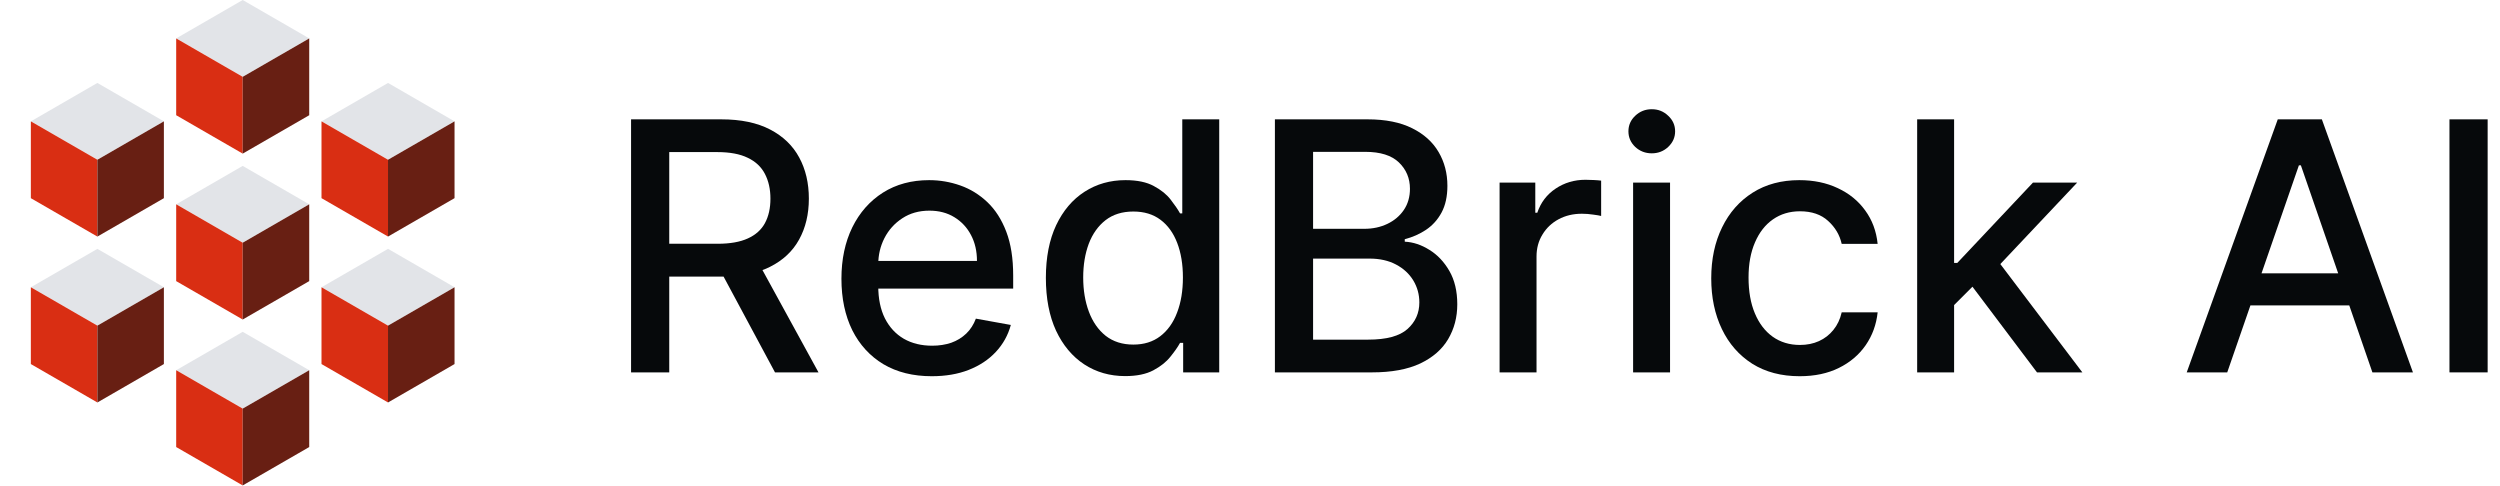
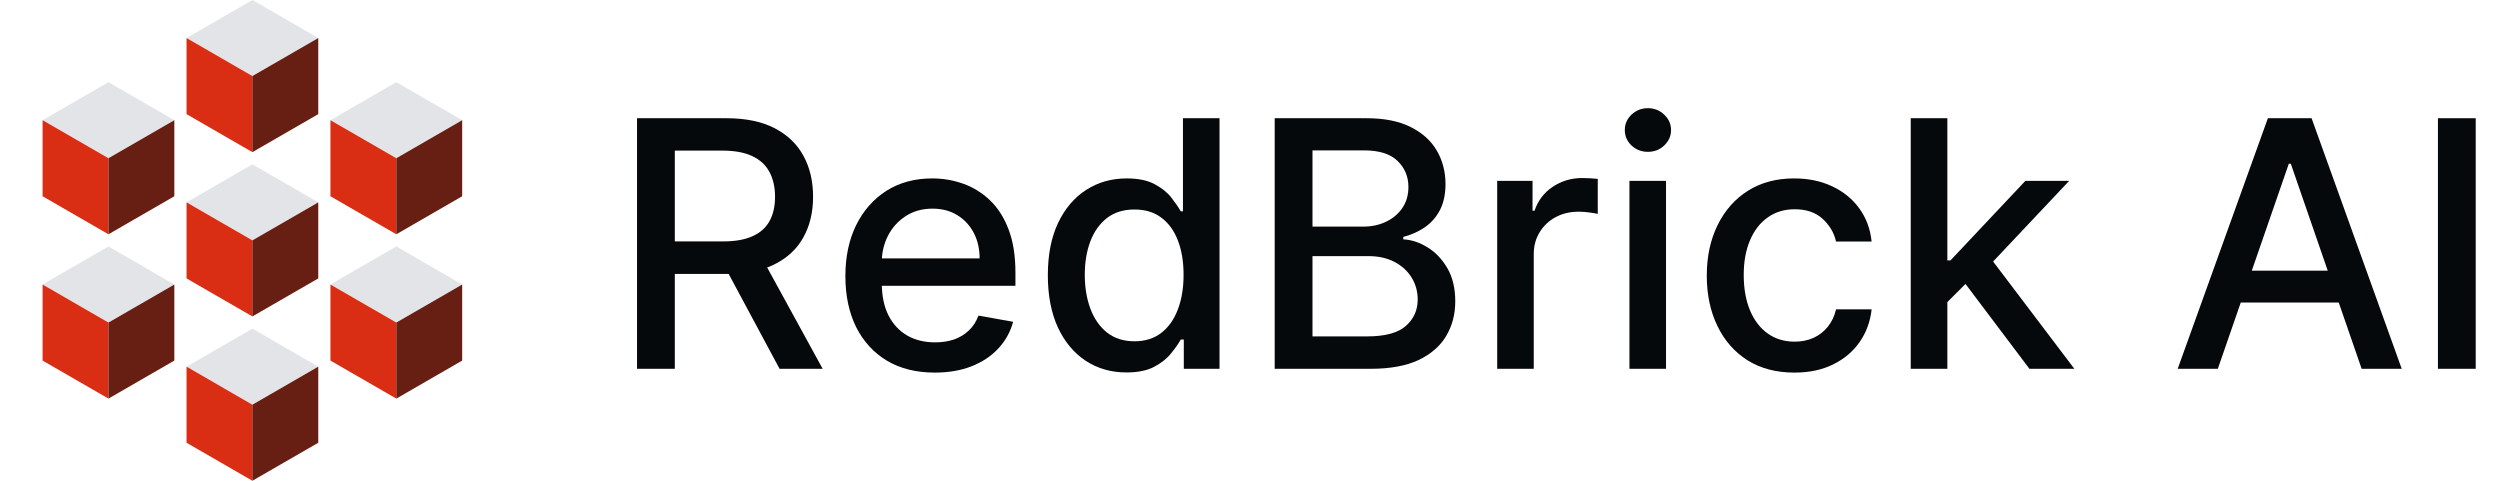
- <svg xmlns="http://www.w3.org/2000/svg" width="103" height="20" viewBox="0 0 103 20" fill="none">
-   <path d="M6.753 5L4.012 3.417L1.271 5L4.012 6.582L6.753 5Z" fill="#E2E4E8" />
-   <path d="M1.271 8.165L4.012 9.747V6.582L1.271 5V8.165Z" fill="#D92E13" />
-   <path d="M6.752 8.165V5L4.012 6.582V9.747L6.752 8.165Z" fill="#681F13" />
-   <path d="M6.753 11.835L4.012 10.253L1.271 11.835L4.012 13.418L6.753 11.835Z" fill="#E2E4E8" />
-   <path d="M1.271 14.999L4.012 16.582V13.417L1.271 11.835V14.999Z" fill="#D92E13" />
-   <path d="M6.752 14.999V11.835L4.012 13.417V16.582L6.752 14.999Z" fill="#681F13" />
-   <path d="M12.74 1.582L9.999 0L7.259 1.582L9.999 3.165L12.74 1.582Z" fill="#E2E4E8" />
-   <path d="M7.259 4.747L9.999 6.329V3.165L7.259 1.583V4.747Z" fill="#D92E13" />
-   <path d="M12.74 4.747V1.583L9.999 3.165V6.329L12.74 4.747Z" fill="#681F13" />
-   <path d="M12.74 8.418L9.999 6.835L7.259 8.418L9.999 10L12.74 8.418Z" fill="#E2E4E8" />
-   <path d="M7.259 11.582L9.999 13.164V10L7.259 8.417V11.582Z" fill="#D92E13" />
-   <path d="M12.74 11.582V8.417L9.999 10V13.164L12.74 11.582Z" fill="#681F13" />
-   <path d="M12.74 15.253L9.999 13.671L7.259 15.253L9.999 16.835L12.74 15.253Z" fill="#E2E4E8" />
-   <path d="M7.259 18.418L9.999 20V16.835L7.259 15.253V18.418Z" fill="#D92E13" />
-   <path d="M12.74 18.418V15.253L9.999 16.835V20L12.74 18.418Z" fill="#681F13" />
-   <path d="M18.727 5L15.987 3.417L13.246 5L15.987 6.582L18.727 5Z" fill="#E2E4E8" />
-   <path d="M13.246 8.164L15.987 9.746V6.582L13.246 5V8.164Z" fill="#D92E13" />
-   <path d="M18.727 8.164V5L15.986 6.582V9.746L18.727 8.164Z" fill="#681F13" />
-   <path d="M18.727 11.835L15.987 10.252L13.246 11.835L15.987 13.417L18.727 11.835Z" fill="#E2E4E8" />
-   <path d="M13.246 14.999L15.987 16.582V13.417L13.246 11.835V14.999Z" fill="#D92E13" />
-   <path d="M18.727 14.999V11.835L15.986 13.417V16.582L18.727 14.999Z" fill="#681F13" />
-   <path d="M26 15.342V4.917H29.716C30.523 4.917 31.194 5.057 31.727 5.335C32.263 5.613 32.663 5.998 32.928 6.49C33.193 6.979 33.325 7.544 33.325 8.185C33.325 8.823 33.191 9.385 32.923 9.87C32.658 10.352 32.258 10.727 31.721 10.995C31.189 11.263 30.518 11.397 29.711 11.397H26.896V10.043H29.568C30.077 10.043 30.491 9.97 30.81 9.824C31.133 9.678 31.369 9.466 31.518 9.188C31.667 8.91 31.742 8.576 31.742 8.185C31.742 7.792 31.665 7.451 31.513 7.162C31.363 6.874 31.128 6.653 30.805 6.5C30.486 6.344 30.067 6.266 29.548 6.266H27.573V15.342H26ZM31.146 10.639L33.722 15.342H31.93L29.405 10.639H31.146Z" fill="#06090B" />
-   <path d="M38.388 15.5C37.618 15.5 36.955 15.335 36.398 15.006C35.845 14.674 35.417 14.207 35.115 13.607C34.817 13.002 34.667 12.295 34.667 11.484C34.667 10.683 34.817 9.977 35.115 9.366C35.417 8.755 35.838 8.279 36.378 7.936C36.921 7.593 37.555 7.422 38.282 7.422C38.723 7.422 39.15 7.495 39.564 7.641C39.978 7.787 40.35 8.016 40.679 8.328C41.008 8.64 41.268 9.046 41.458 9.544C41.648 10.04 41.743 10.642 41.743 11.351V11.891H35.528V10.751H40.251C40.251 10.35 40.17 9.996 40.007 9.687C39.844 9.375 39.615 9.129 39.32 8.949C39.028 8.769 38.685 8.679 38.292 8.679C37.864 8.679 37.491 8.784 37.172 8.995C36.856 9.202 36.612 9.473 36.439 9.809C36.269 10.142 36.184 10.503 36.184 10.893V11.784C36.184 12.307 36.276 12.751 36.459 13.118C36.646 13.484 36.905 13.764 37.238 13.958C37.571 14.148 37.959 14.243 38.404 14.243C38.692 14.243 38.955 14.202 39.193 14.121C39.43 14.036 39.636 13.91 39.809 13.744C39.982 13.578 40.114 13.372 40.206 13.128L41.646 13.388C41.531 13.812 41.324 14.183 41.025 14.502C40.73 14.818 40.358 15.064 39.91 15.24C39.466 15.414 38.959 15.5 38.388 15.5Z" fill="#06090B" />
-   <path d="M46.358 15.495C45.727 15.495 45.164 15.334 44.669 15.011C44.176 14.686 43.79 14.222 43.508 13.622C43.23 13.018 43.09 12.293 43.09 11.448C43.09 10.603 43.231 9.88 43.513 9.28C43.798 8.679 44.188 8.219 44.684 7.9C45.179 7.581 45.741 7.422 46.369 7.422C46.854 7.422 47.244 7.503 47.539 7.666C47.838 7.826 48.069 8.012 48.232 8.226C48.398 8.44 48.527 8.628 48.618 8.791H48.71V4.917H50.232V15.342H48.746V14.126H48.618C48.527 14.292 48.395 14.482 48.221 14.696C48.052 14.91 47.818 15.096 47.519 15.256C47.22 15.415 46.834 15.495 46.358 15.495ZM46.694 14.197C47.132 14.197 47.502 14.082 47.804 13.851C48.109 13.617 48.34 13.293 48.496 12.879C48.656 12.464 48.736 11.983 48.736 11.433C48.736 10.89 48.657 10.415 48.501 10.008C48.345 9.6 48.116 9.283 47.814 9.056C47.512 8.828 47.139 8.715 46.694 8.715C46.236 8.715 45.855 8.834 45.549 9.071C45.244 9.309 45.013 9.633 44.857 10.043C44.704 10.454 44.628 10.917 44.628 11.433C44.628 11.956 44.706 12.425 44.862 12.843C45.018 13.26 45.249 13.591 45.554 13.835C45.863 14.076 46.243 14.197 46.694 14.197Z" fill="#06090B" />
-   <path d="M52.526 15.342V4.917H56.344C57.084 4.917 57.697 5.04 58.182 5.284C58.667 5.525 59.03 5.852 59.271 6.266C59.512 6.677 59.633 7.14 59.633 7.656C59.633 8.09 59.553 8.457 59.393 8.755C59.234 9.051 59.02 9.288 58.752 9.468C58.487 9.645 58.195 9.773 57.876 9.855V9.957C58.222 9.974 58.56 10.086 58.889 10.293C59.222 10.496 59.497 10.787 59.714 11.163C59.931 11.54 60.04 11.998 60.04 12.537C60.04 13.07 59.914 13.549 59.663 13.973C59.415 14.394 59.032 14.728 58.513 14.976C57.993 15.22 57.33 15.342 56.522 15.342H52.526ZM54.099 13.993H56.37C57.123 13.993 57.663 13.847 57.988 13.556C58.314 13.264 58.477 12.899 58.477 12.461C58.477 12.132 58.394 11.83 58.228 11.555C58.061 11.28 57.824 11.061 57.515 10.898C57.21 10.736 56.846 10.654 56.426 10.654H54.099V13.993ZM54.099 9.427H56.207C56.56 9.427 56.877 9.359 57.159 9.224C57.444 9.088 57.669 8.898 57.836 8.654C58.005 8.406 58.09 8.114 58.09 7.778C58.09 7.347 57.939 6.986 57.637 6.694C57.335 6.402 56.872 6.256 56.248 6.256H54.099V9.427Z" fill="#06090B" />
-   <path d="M61.783 15.342V7.524H63.254V8.766H63.336C63.478 8.345 63.729 8.014 64.089 7.773C64.452 7.529 64.863 7.407 65.321 7.407C65.416 7.407 65.528 7.41 65.657 7.417C65.789 7.423 65.893 7.432 65.967 7.442V8.898C65.906 8.881 65.798 8.862 65.642 8.842C65.486 8.818 65.329 8.806 65.173 8.806C64.814 8.806 64.493 8.883 64.211 9.035C63.933 9.185 63.712 9.393 63.55 9.662C63.387 9.926 63.305 10.228 63.305 10.568V15.342H61.783Z" fill="#06090B" />
-   <path d="M67.284 15.342V7.524H68.806V15.342H67.284ZM68.053 6.317C67.788 6.317 67.561 6.229 67.371 6.053C67.184 5.873 67.091 5.659 67.091 5.411C67.091 5.16 67.184 4.946 67.371 4.77C67.561 4.59 67.788 4.5 68.053 4.5C68.318 4.5 68.543 4.59 68.73 4.77C68.92 4.946 69.015 5.16 69.015 5.411C69.015 5.659 68.92 5.873 68.73 6.053C68.543 6.229 68.318 6.317 68.053 6.317Z" fill="#06090B" />
-   <path d="M74.147 15.5C73.391 15.5 72.739 15.329 72.193 14.986C71.65 14.64 71.232 14.163 70.941 13.556C70.649 12.948 70.503 12.252 70.503 11.469C70.503 10.675 70.652 9.974 70.951 9.366C71.249 8.755 71.67 8.279 72.213 7.936C72.756 7.593 73.396 7.422 74.132 7.422C74.726 7.422 75.255 7.532 75.72 7.753C76.185 7.97 76.56 8.275 76.845 8.669C77.134 9.063 77.305 9.522 77.359 10.048H75.878C75.797 9.682 75.61 9.366 75.318 9.102C75.03 8.837 74.643 8.705 74.157 8.705C73.733 8.705 73.362 8.817 73.043 9.04C72.727 9.261 72.481 9.577 72.305 9.987C72.128 10.395 72.04 10.876 72.04 11.433C72.04 12.003 72.126 12.495 72.3 12.909C72.473 13.323 72.717 13.644 73.033 13.871C73.352 14.098 73.727 14.212 74.157 14.212C74.446 14.212 74.707 14.16 74.941 14.054C75.179 13.946 75.377 13.791 75.537 13.591C75.7 13.391 75.814 13.15 75.878 12.868H77.359C77.305 13.374 77.14 13.825 76.866 14.222C76.591 14.619 76.222 14.932 75.761 15.159C75.303 15.386 74.765 15.5 74.147 15.5Z" fill="#06090B" />
-   <path d="M80.387 12.69L80.376 10.832H80.641L83.757 7.524H85.579L82.026 11.29H81.787L80.387 12.69ZM78.987 15.342V4.917H80.509V15.342H78.987ZM83.924 15.342L81.125 11.626L82.173 10.562L85.793 15.342H83.924Z" fill="#06090B" />
-   <path d="M91.762 15.342H90.093L93.844 4.917H95.661L99.413 15.342H97.743L94.796 6.811H94.715L91.762 15.342ZM92.042 11.26H97.458V12.583H92.042V11.26Z" fill="#06090B" />
-   <path d="M102.491 4.917V15.342H100.918V4.917H102.491Z" fill="#06090B" />
+ <svg xmlns="http://www.w3.org/2000/svg" width="208px" height="40px" viewBox="0 0 206 40" version="1.1">
+   <g id="surface1">
+     <path style=" stroke:none;fill-rule:nonzero;fill:rgb(88.627%,89.412%,90.98%);fill-opacity:1;" d="M 13.504 10 L 8.023 6.836 L 2.543 10 L 8.023 13.164 Z M 13.504 10 " />
+     <path style=" stroke:none;fill-rule:nonzero;fill:rgb(85.098%,18.039%,7.451%);fill-opacity:1;" d="M 2.543 16.328 L 8.023 19.492 L 8.023 13.164 L 2.543 10 Z M 2.543 16.328 " />
+     <path style=" stroke:none;fill-rule:nonzero;fill:rgb(40.784%,12.157%,7.451%);fill-opacity:1;" d="M 13.504 16.328 L 13.504 10 L 8.023 13.164 L 8.023 19.492 Z M 13.504 16.328 " />
+     <path style=" stroke:none;fill-rule:nonzero;fill:rgb(88.627%,89.412%,90.98%);fill-opacity:1;" d="M 13.504 23.672 L 8.023 20.504 L 2.543 23.672 L 8.023 26.836 Z M 13.504 23.672 " />
+     <path style=" stroke:none;fill-rule:nonzero;fill:rgb(85.098%,18.039%,7.451%);fill-opacity:1;" d="M 2.543 30 L 8.023 33.164 L 8.023 26.836 L 2.543 23.672 Z M 2.543 30 " />
+     <path style=" stroke:none;fill-rule:nonzero;fill:rgb(40.784%,12.157%,7.451%);fill-opacity:1;" d="M 13.504 30 L 13.504 23.672 L 8.023 26.836 L 8.023 33.164 Z M 13.504 30 " />
+     <path style=" stroke:none;fill-rule:nonzero;fill:rgb(88.627%,89.412%,90.98%);fill-opacity:1;" d="M 25.48 3.164 L 20 0 L 14.52 3.164 L 20 6.328 Z M 25.48 3.164 " />
+     <path style=" stroke:none;fill-rule:nonzero;fill:rgb(85.098%,18.039%,7.451%);fill-opacity:1;" d="M 14.52 9.496 L 20 12.66 L 20 6.328 L 14.52 3.164 Z M 14.52 9.496 " />
+     <path style=" stroke:none;fill-rule:nonzero;fill:rgb(40.784%,12.157%,7.451%);fill-opacity:1;" d="M 25.48 9.496 L 25.48 3.164 L 19.996 6.328 L 19.996 12.66 Z M 25.48 9.496 " />
+     <path style=" stroke:none;fill-rule:nonzero;fill:rgb(88.627%,89.412%,90.98%);fill-opacity:1;" d="M 25.48 16.836 L 20 13.672 L 14.52 16.836 L 20 20 Z M 25.48 16.836 " />
+     <path style=" stroke:none;fill-rule:nonzero;fill:rgb(85.098%,18.039%,7.451%);fill-opacity:1;" d="M 14.52 23.164 L 20 26.328 L 20 20 L 14.52 16.836 Z M 14.52 23.164 " />
+     <path style=" stroke:none;fill-rule:nonzero;fill:rgb(40.784%,12.157%,7.451%);fill-opacity:1;" d="M 25.48 23.164 L 25.48 16.836 L 19.996 20 L 19.996 26.328 Z M 25.48 23.164 " />
+     <path style=" stroke:none;fill-rule:nonzero;fill:rgb(88.627%,89.412%,90.98%);fill-opacity:1;" d="M 25.48 30.508 L 20 27.344 L 14.52 30.508 L 20 33.672 Z M 25.48 30.508 " />
+     <path style=" stroke:none;fill-rule:nonzero;fill:rgb(85.098%,18.039%,7.451%);fill-opacity:1;" d="M 14.52 36.836 L 20 40 L 20 33.672 L 14.52 30.504 Z M 14.52 36.836 " />
+     <path style=" stroke:none;fill-rule:nonzero;fill:rgb(40.784%,12.157%,7.451%);fill-opacity:1;" d="M 25.48 36.836 L 25.48 30.504 L 19.996 33.672 L 19.996 40 Z M 25.48 36.836 " />
+     <path style=" stroke:none;fill-rule:nonzero;fill:rgb(88.627%,89.412%,90.98%);fill-opacity:1;" d="M 37.453 10 L 31.973 6.836 L 26.492 10 L 31.973 13.164 Z M 37.453 10 " />
+     <path style=" stroke:none;fill-rule:nonzero;fill:rgb(85.098%,18.039%,7.451%);fill-opacity:1;" d="M 26.492 16.328 L 31.973 19.492 L 31.973 13.164 L 26.492 10 Z M 26.492 16.328 " />
+     <path style=" stroke:none;fill-rule:nonzero;fill:rgb(40.784%,12.157%,7.451%);fill-opacity:1;" d="M 37.453 16.328 L 37.453 10 L 31.973 13.164 L 31.973 19.492 Z M 37.453 16.328 " />
+     <path style=" stroke:none;fill-rule:nonzero;fill:rgb(88.627%,89.412%,90.98%);fill-opacity:1;" d="M 37.453 23.668 L 31.973 20.504 L 26.492 23.668 L 31.973 26.836 Z M 37.453 23.668 " />
+     <path style=" stroke:none;fill-rule:nonzero;fill:rgb(85.098%,18.039%,7.451%);fill-opacity:1;" d="M 26.492 30 L 31.973 33.164 L 31.973 26.836 L 26.492 23.672 Z M 26.492 30 " />
+     <path style=" stroke:none;fill-rule:nonzero;fill:rgb(40.784%,12.157%,7.451%);fill-opacity:1;" d="M 37.453 30 L 37.453 23.672 L 31.973 26.836 L 31.973 33.164 Z M 37.453 30 " />
+     <path style=" stroke:none;fill-rule:nonzero;fill:rgb(2.353%,3.529%,4.314%);fill-opacity:1;" d="M 52 30.684 L 52 9.836 L 59.434 9.836 C 61.047 9.836 62.387 10.113 63.453 10.668 C 64.527 11.227 65.328 11.996 65.855 12.98 C 66.387 13.957 66.648 15.09 66.648 16.371 C 66.648 17.648 66.383 18.77 65.844 19.742 C 65.316 20.703 64.516 21.453 63.441 21.992 C 62.379 22.527 61.035 22.793 59.422 22.793 L 53.793 22.793 L 53.793 20.086 L 59.137 20.086 C 60.156 20.086 60.984 19.941 61.621 19.648 C 62.266 19.355 62.738 18.934 63.035 18.375 C 63.336 17.82 63.484 17.152 63.484 16.371 C 63.484 15.582 63.332 14.902 63.027 14.324 C 62.727 13.746 62.254 13.305 61.609 13 C 60.973 12.688 60.133 12.531 59.098 12.531 L 55.145 12.531 L 55.145 30.684 Z M 62.293 21.277 L 67.445 30.684 L 63.859 30.684 L 58.812 21.277 Z M 62.293 21.277 " />
+     <path style=" stroke:none;fill-rule:nonzero;fill:rgb(2.353%,3.529%,4.314%);fill-opacity:1;" d="M 76.777 31 C 75.234 31 73.91 30.672 72.797 30.012 C 71.691 29.348 70.836 28.414 70.23 27.215 C 69.633 26.004 69.336 24.59 69.336 22.969 C 69.336 21.367 69.633 19.953 70.23 18.734 C 70.836 17.512 71.676 16.559 72.754 15.871 C 73.84 15.188 75.109 14.844 76.562 14.844 C 77.445 14.844 78.301 14.988 79.129 15.281 C 79.957 15.574 80.699 16.031 81.359 16.656 C 82.016 17.281 82.535 18.09 82.914 19.09 C 83.297 20.078 83.484 21.285 83.484 22.703 L 83.484 23.781 L 71.055 23.781 L 71.055 21.5 L 80.504 21.5 C 80.504 20.699 80.34 19.992 80.016 19.375 C 79.688 18.75 79.23 18.258 78.641 17.898 C 78.055 17.539 77.371 17.359 76.582 17.359 C 75.727 17.359 74.98 17.57 74.344 17.988 C 73.711 18.402 73.223 18.945 72.879 19.617 C 72.539 20.285 72.367 21.008 72.367 21.785 L 72.367 23.566 C 72.367 24.613 72.551 25.504 72.918 26.234 C 73.293 26.969 73.812 27.527 74.477 27.914 C 75.141 28.297 75.918 28.484 76.809 28.484 C 77.383 28.484 77.91 28.402 78.387 28.242 C 78.859 28.07 79.27 27.82 79.617 27.488 C 79.965 27.156 80.227 26.746 80.41 26.258 L 83.293 26.773 C 83.062 27.625 82.648 28.367 82.051 29.004 C 81.461 29.637 80.715 30.129 79.82 30.48 C 78.93 30.828 77.918 31 76.777 31 Z M 76.777 31 " />
+     <path style=" stroke:none;fill-rule:nonzero;fill:rgb(2.353%,3.529%,4.314%);fill-opacity:1;" d="M 92.719 30.988 C 91.453 30.988 90.328 30.668 89.336 30.023 C 88.352 29.371 87.578 28.445 87.016 27.242 C 86.461 26.035 86.18 24.586 86.18 22.895 C 86.18 21.207 86.461 19.762 87.027 18.559 C 87.598 17.359 88.375 16.438 89.367 15.801 C 90.359 15.164 91.48 14.844 92.738 14.844 C 93.707 14.844 94.488 15.008 95.078 15.332 C 95.676 15.652 96.137 16.023 96.465 16.453 C 96.797 16.879 97.055 17.258 97.238 17.582 L 97.422 17.582 L 97.422 9.836 L 100.465 9.836 L 100.465 30.684 L 97.492 30.684 L 97.492 28.25 L 97.238 28.25 C 97.055 28.582 96.789 28.965 96.441 29.391 C 96.105 29.82 95.637 30.191 95.039 30.512 C 94.441 30.832 93.668 30.988 92.719 30.988 Z M 93.391 28.395 C 94.266 28.395 95.004 28.164 95.609 27.703 C 96.219 27.234 96.68 26.586 96.992 25.758 C 97.312 24.93 97.473 23.965 97.473 22.867 C 97.473 21.781 97.316 20.828 97.004 20.016 C 96.691 19.199 96.234 18.566 95.629 18.113 C 95.023 17.656 94.277 17.43 93.391 17.43 C 92.473 17.43 91.711 17.668 91.098 18.141 C 90.488 18.617 90.027 19.266 89.715 20.086 C 89.406 20.906 89.254 21.836 89.254 22.867 C 89.254 23.91 89.41 24.852 89.723 25.688 C 90.035 26.52 90.496 27.184 91.109 27.672 C 91.727 28.152 92.484 28.395 93.391 28.395 Z M 93.391 28.395 " />
+     <path style=" stroke:none;fill-rule:nonzero;fill:rgb(2.353%,3.529%,4.314%);fill-opacity:1;" d="M 105.055 30.684 L 105.055 9.836 L 112.688 9.836 C 114.168 9.836 115.395 10.078 116.363 10.566 C 117.336 11.051 118.059 11.703 118.543 12.531 C 119.023 13.355 119.266 14.281 119.266 15.312 C 119.266 16.18 119.105 16.914 118.785 17.512 C 118.469 18.102 118.039 18.578 117.504 18.938 C 116.973 19.289 116.391 19.547 115.754 19.711 L 115.754 19.914 C 116.445 19.949 117.121 20.172 117.777 20.586 C 118.445 20.992 118.992 21.574 119.43 22.328 C 119.863 23.078 120.078 23.996 120.078 25.074 C 120.078 26.141 119.828 27.098 119.328 27.945 C 118.832 28.789 118.062 29.457 117.027 29.953 C 115.988 30.441 114.66 30.684 113.043 30.684 Z M 108.199 27.988 L 112.738 27.988 C 114.246 27.988 115.324 27.695 115.977 27.109 C 116.629 26.527 116.953 25.797 116.953 24.922 C 116.953 24.266 116.789 23.66 116.457 23.109 C 116.121 22.559 115.648 22.121 115.031 21.797 C 114.418 21.473 113.691 21.309 112.852 21.309 L 108.199 21.309 Z M 108.199 18.855 L 112.414 18.855 C 113.121 18.855 113.754 18.719 114.316 18.449 C 114.887 18.176 115.34 17.797 115.672 17.309 C 116.012 16.812 116.18 16.227 116.18 15.555 C 116.18 14.695 115.879 13.973 115.273 13.387 C 114.672 12.805 113.742 12.512 112.496 12.512 L 108.199 12.512 Z M 108.199 18.855 " />
+     <path style=" stroke:none;fill-rule:nonzero;fill:rgb(2.353%,3.529%,4.314%);fill-opacity:1;" d="M 123.566 30.684 L 123.566 15.047 L 126.508 15.047 L 126.508 17.531 L 126.672 17.531 C 126.957 16.691 127.457 16.027 128.18 15.547 C 128.902 15.059 129.727 14.812 130.641 14.812 C 130.832 14.812 131.055 14.82 131.312 14.832 C 131.578 14.848 131.785 14.863 131.934 14.883 L 131.934 17.797 C 131.812 17.762 131.594 17.727 131.281 17.684 C 130.973 17.637 130.66 17.613 130.348 17.613 C 129.629 17.613 128.984 17.766 128.422 18.07 C 127.867 18.371 127.426 18.785 127.098 19.324 C 126.773 19.852 126.609 20.457 126.609 21.137 L 126.609 30.684 Z M 123.566 30.684 " />
+     <path style=" stroke:none;fill-rule:nonzero;fill:rgb(2.353%,3.529%,4.314%);fill-opacity:1;" d="M 134.57 30.684 L 134.57 15.047 L 137.613 15.047 L 137.613 30.684 Z M 136.105 12.633 C 135.578 12.633 135.121 12.457 134.742 12.105 C 134.367 11.746 134.184 11.316 134.184 10.824 C 134.184 10.32 134.367 9.891 134.742 9.539 C 135.121 9.18 135.578 9 136.105 9 C 136.637 9 137.086 9.18 137.461 9.539 C 137.84 9.891 138.031 10.32 138.031 10.824 C 138.031 11.316 137.84 11.746 137.461 12.105 C 137.086 12.457 136.637 12.633 136.105 12.633 Z M 136.105 12.633 " />
+     <path style=" stroke:none;fill-rule:nonzero;fill:rgb(2.353%,3.529%,4.314%);fill-opacity:1;" d="M 148.293 31 C 146.781 31 145.477 30.656 144.387 29.973 C 143.301 29.281 142.465 28.324 141.883 27.109 C 141.297 25.895 141.004 24.504 141.004 22.938 C 141.004 21.348 141.305 19.949 141.902 18.734 C 142.5 17.512 143.34 16.559 144.426 15.871 C 145.512 15.188 146.793 14.844 148.266 14.844 C 149.453 14.844 150.512 15.062 151.441 15.504 C 152.371 15.941 153.121 16.551 153.691 17.336 C 154.266 18.125 154.609 19.043 154.719 20.098 L 151.758 20.098 C 151.594 19.363 151.219 18.734 150.637 18.203 C 150.059 17.672 149.285 17.41 148.316 17.41 C 147.469 17.41 146.723 17.633 146.086 18.082 C 145.453 18.523 144.961 19.152 144.609 19.973 C 144.258 20.789 144.078 21.754 144.078 22.867 C 144.078 24.008 144.254 24.988 144.598 25.816 C 144.945 26.645 145.434 27.289 146.066 27.742 C 146.703 28.195 147.453 28.426 148.316 28.426 C 148.891 28.426 149.414 28.32 149.883 28.109 C 150.359 27.891 150.754 27.582 151.074 27.184 C 151.398 26.781 151.629 26.301 151.758 25.738 L 154.719 25.738 C 154.609 26.746 154.281 27.652 153.73 28.445 C 153.18 29.238 152.445 29.863 151.523 30.316 C 150.605 30.773 149.531 31 148.293 31 Z M 148.293 31 " />
+     <path style=" stroke:none;fill-rule:nonzero;fill:rgb(2.353%,3.529%,4.314%);fill-opacity:1;" d="M 160.773 25.379 L 160.754 21.664 L 161.281 21.664 L 167.512 15.047 L 171.156 15.047 L 164.051 22.582 L 163.574 22.582 Z M 157.973 30.684 L 157.973 9.836 L 161.02 9.836 L 161.02 30.684 Z M 167.848 30.684 L 162.25 23.254 L 164.348 21.125 L 171.586 30.684 Z M 167.848 30.684 " />
+     <path style=" stroke:none;fill-rule:nonzero;fill:rgb(2.353%,3.529%,4.314%);fill-opacity:1;" d="M 183.523 30.684 L 180.184 30.684 L 187.688 9.836 L 191.324 9.836 L 198.824 30.684 L 195.488 30.684 L 189.594 13.621 L 189.43 13.621 Z M 184.086 22.52 L 194.918 22.52 L 194.918 25.168 L 184.086 25.168 Z M 184.086 22.52 " />
+     <path style=" stroke:none;fill-rule:nonzero;fill:rgb(2.353%,3.529%,4.314%);fill-opacity:1;" d="M 204.98 9.836 L 204.98 30.684 L 201.836 30.684 L 201.836 9.836 Z M 204.98 9.836 " />
+   </g>
</svg>
